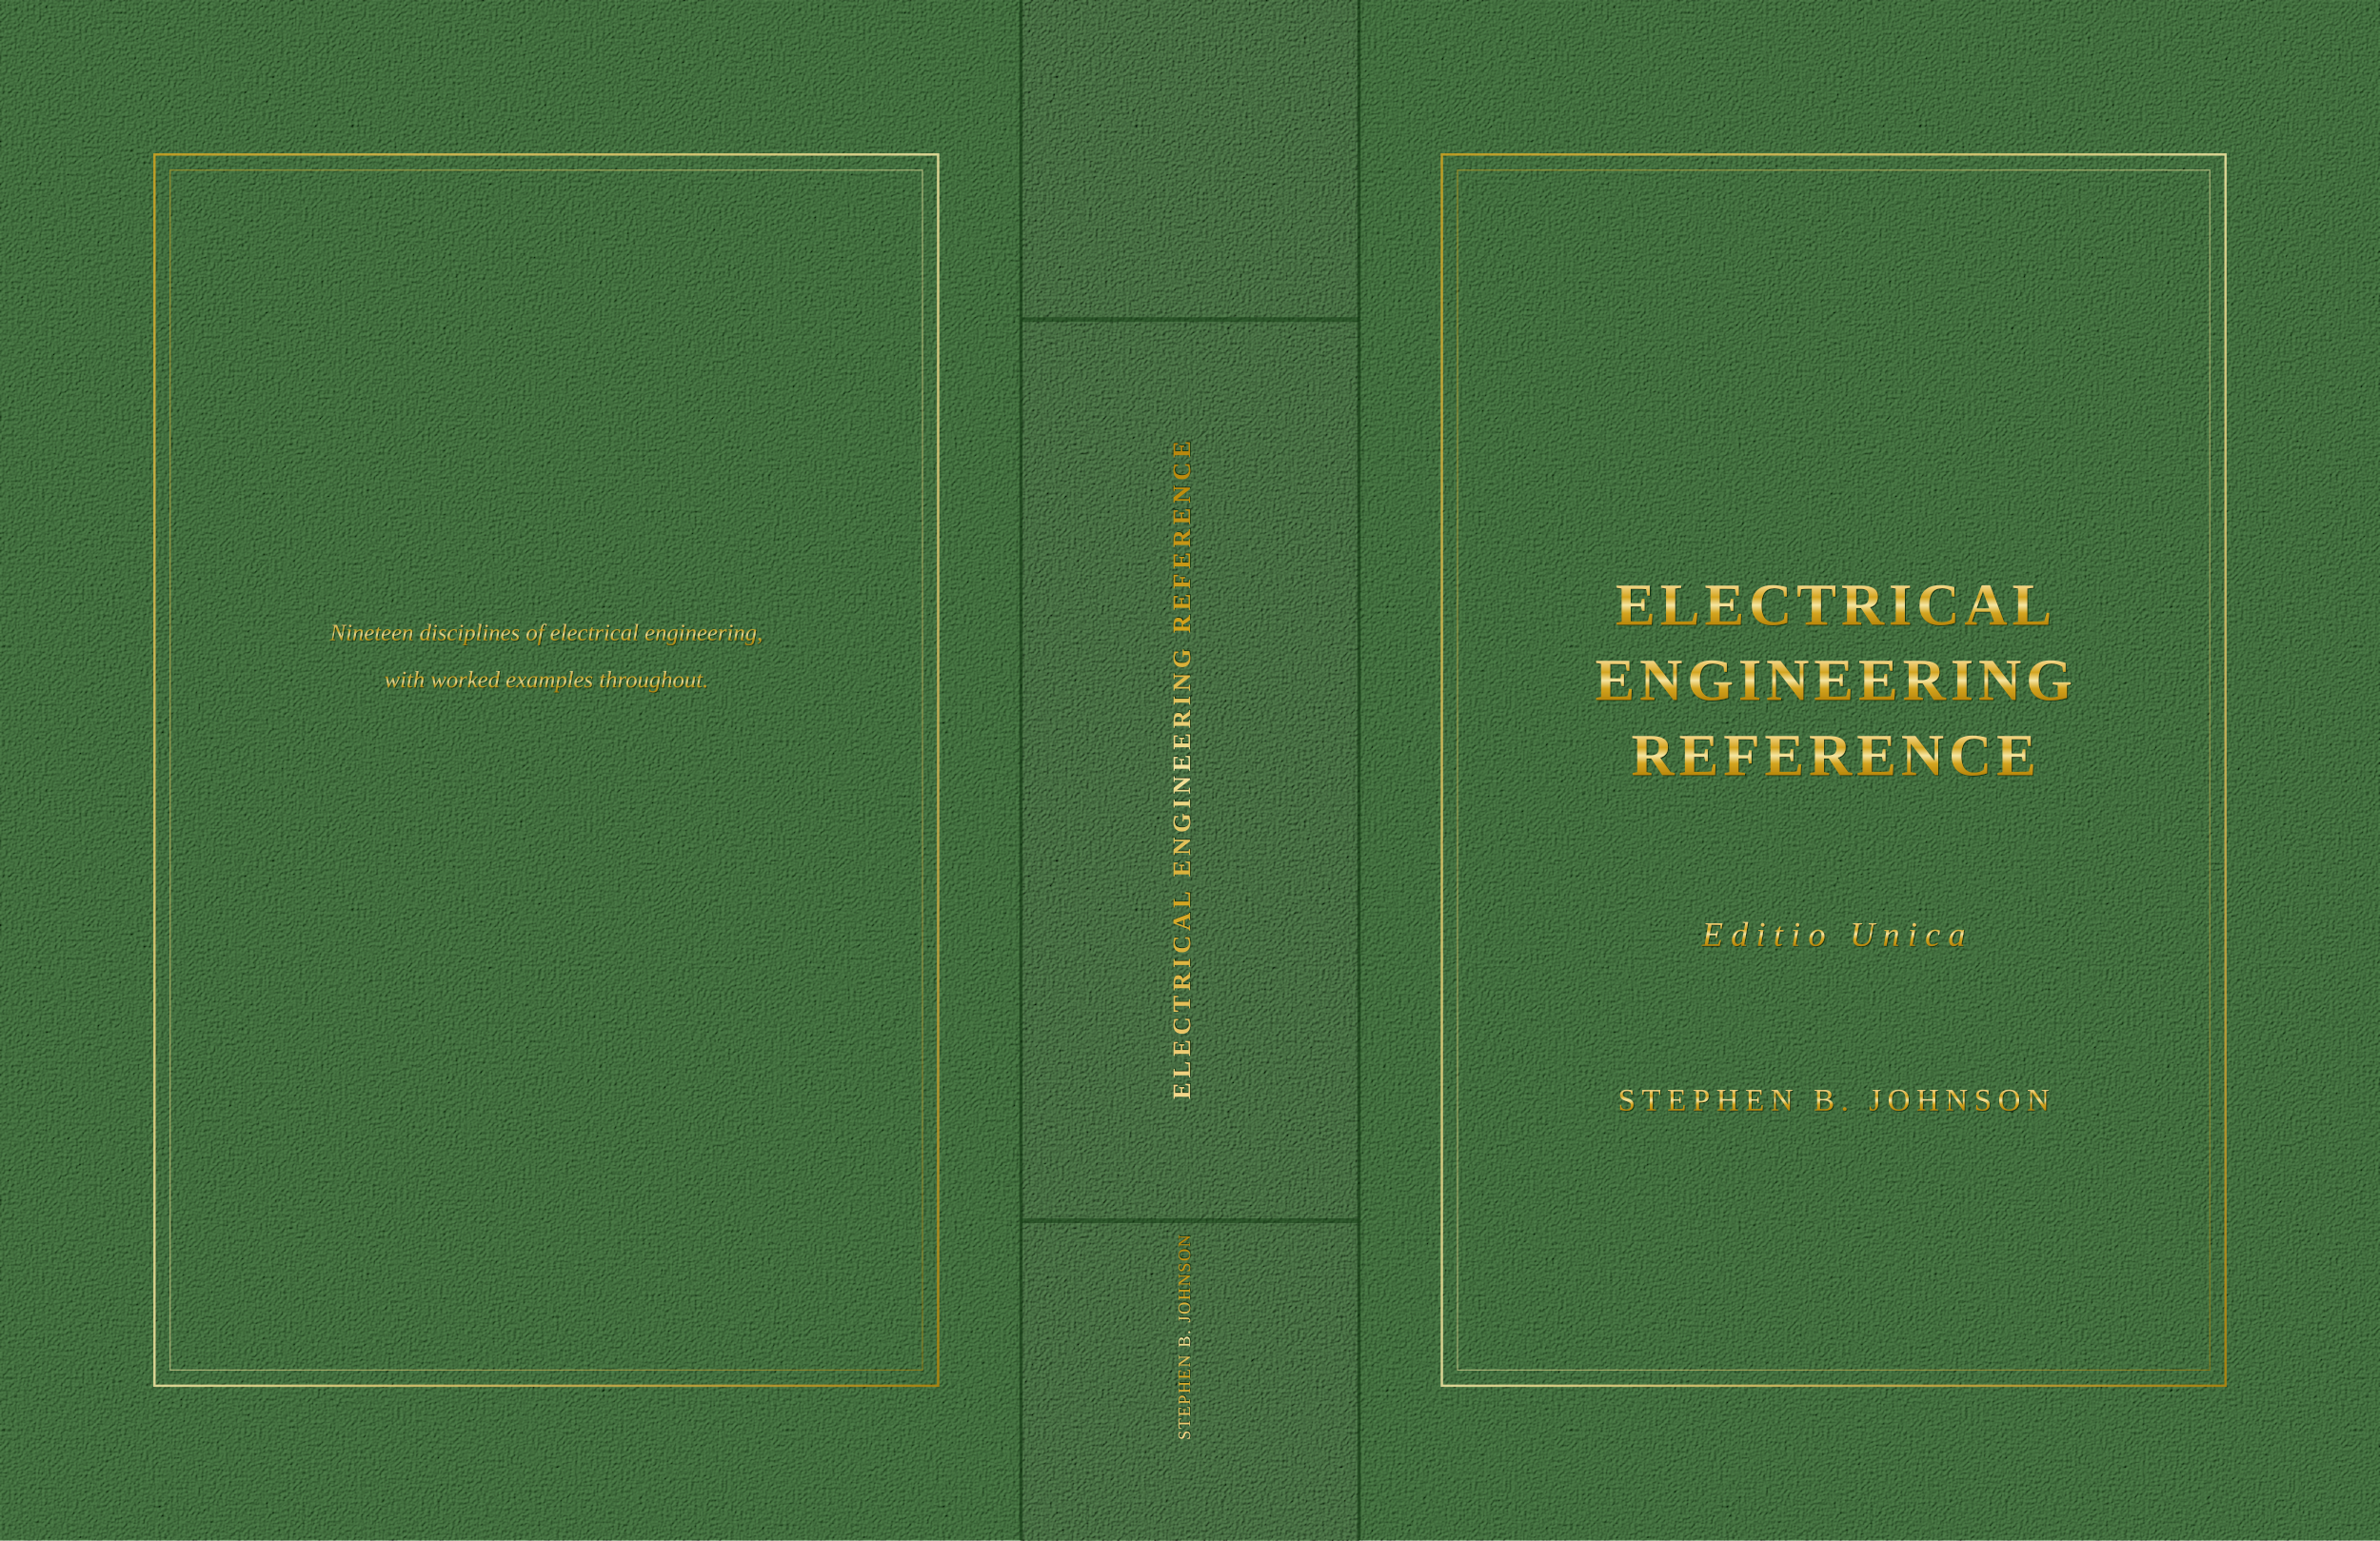
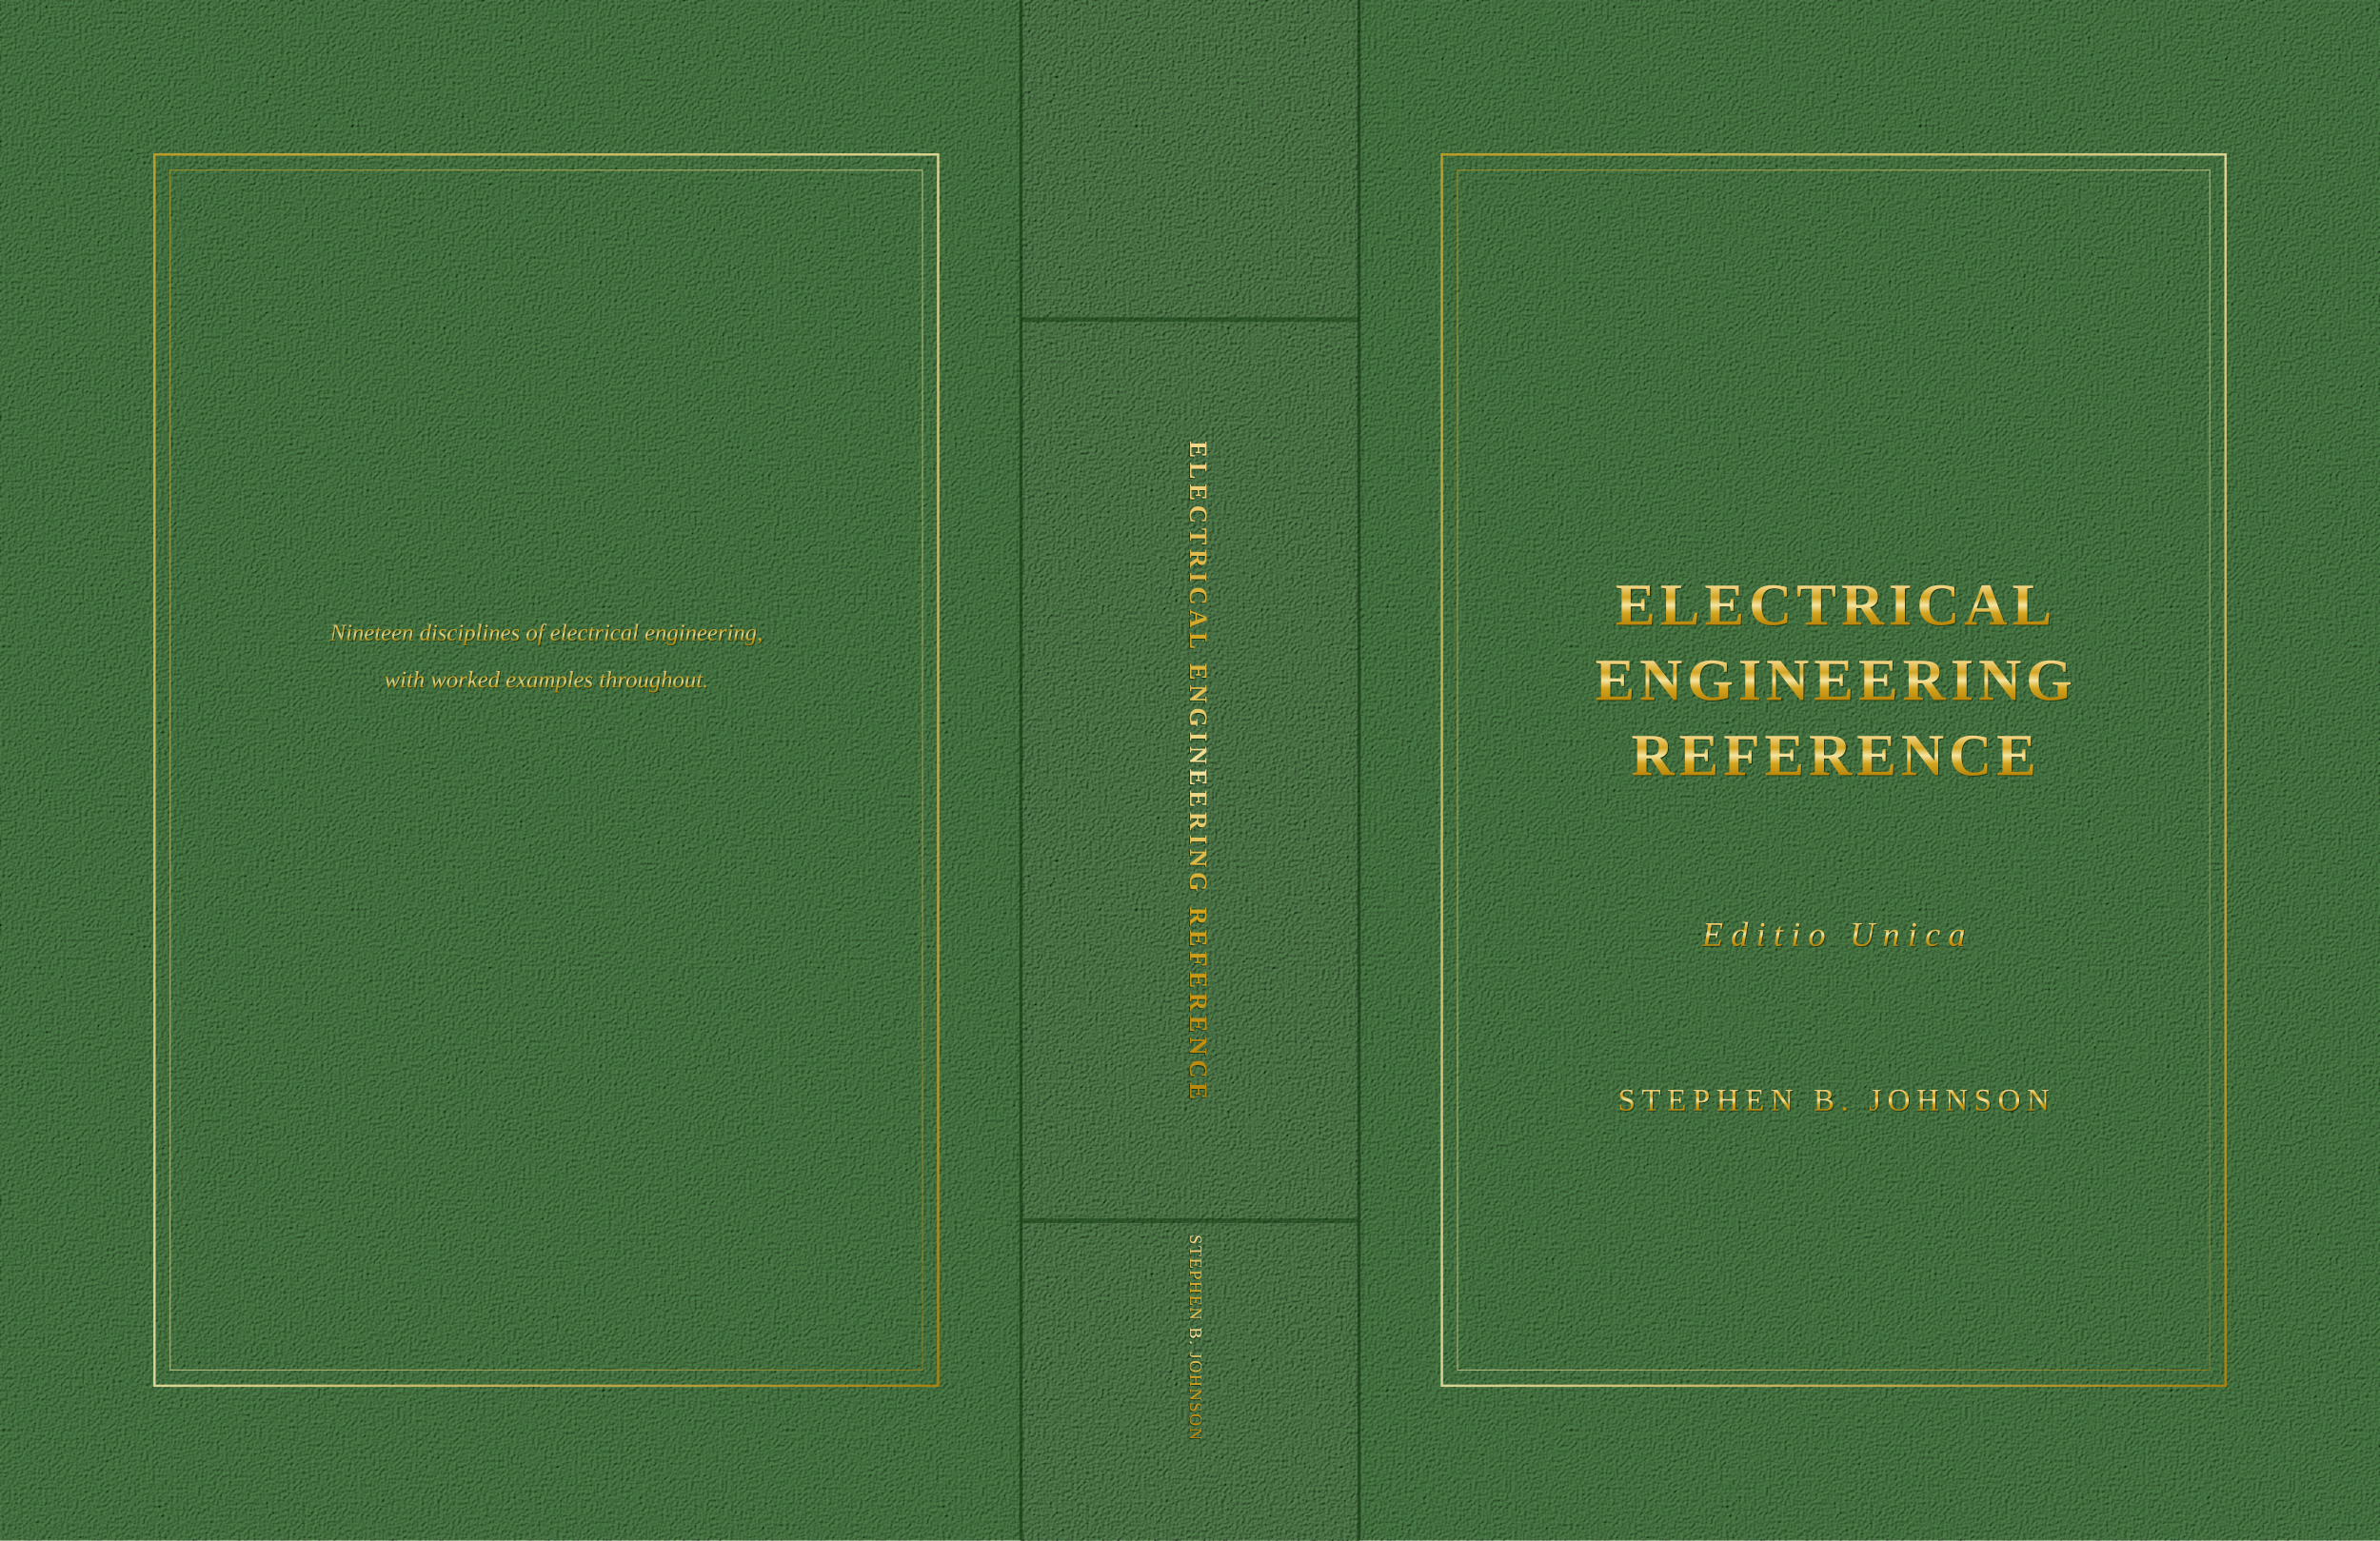
<svg xmlns="http://www.w3.org/2000/svg" viewBox="0 0 1195.81 774.00" width="16.608in" height="10.75in">
  <defs>
    <filter id="leather" x="0%" y="0%" width="100%" height="100%">
      <feTurbulence type="fractalNoise" baseFrequency="0.65" numOctaves="4" seed="2" result="noise" />
      <feDiffuseLighting in="noise" lighting-color="#2d5a27" surfaceScale="1.5" result="lit">
        <feDistantLight azimuth="225" elevation="35" />
      </feDiffuseLighting>
      <feComposite in="lit" in2="SourceGraphic" operator="multiply" />
    </filter>
    <linearGradient id="gold" x1="0" y1="0" x2="0" y2="1">
      <stop offset="0%" stop-color="#f5d98e" />
      <stop offset="30%" stop-color="#d4a520" />
      <stop offset="50%" stop-color="#f5e6a3" />
      <stop offset="70%" stop-color="#d4a520" />
      <stop offset="100%" stop-color="#b8860b" />
    </linearGradient>
    <linearGradient id="goldSpine" x1="0" y1="0" x2="1" y2="0">
      <stop offset="0%" stop-color="#f5d98e" />
      <stop offset="30%" stop-color="#d4a520" />
      <stop offset="50%" stop-color="#f5e6a3" />
      <stop offset="70%" stop-color="#d4a520" />
      <stop offset="100%" stop-color="#b8860b" />
    </linearGradient>
    <linearGradient id="goldLine" x1="0" y1="0" x2="1" y2="1">
      <stop offset="0%" stop-color="#d4a520" />
      <stop offset="50%" stop-color="#f5e6a3" />
      <stop offset="100%" stop-color="#b8860b" />
    </linearGradient>
    <filter id="textEmboss" x="-20%" y="-20%" width="140%" height="140%">
      <feDropShadow dx="0.47" dy="0.47" stdDeviation="0.32" flood-color="#0a2e0a" flood-opacity="0.85" />
    </filter>
  </defs>
  <rect x="0" y="0" width="1195.81" height="774.00" fill="#1e5a1e" />
  <rect x="0" y="0" width="1195.81" height="774.00" filter="url(#leather)" opacity="0.6" />
  <rect x="513.00" y="0" width="169.81" height="774.00" fill="#1a4d1a" />
  <rect x="513.00" y="0" width="169.81" height="774.00" filter="url(#leather)" opacity="0.7" />
  <line x1="513.00" y1="0" x2="513.00" y2="774.00" stroke="#0a2e0a" stroke-width="1.57" opacity="0.6" />
  <line x1="682.81" y1="0" x2="682.81" y2="774.00" stroke="#0a2e0a" stroke-width="1.57" opacity="0.6" />
  <line x1="513.00" y1="160.56" x2="682.81" y2="160.56" stroke="#0f3a0f" stroke-width="2.36" opacity="0.5" />
  <line x1="517.73" y1="167.65" x2="678.09" y2="167.65" stroke="url(#goldLine)" stroke-width="0.63" opacity="0.7" />
  <line x1="513.00" y1="613.44" x2="682.81" y2="613.44" stroke="#0f3a0f" stroke-width="2.36" opacity="0.5" />
  <line x1="517.73" y1="620.53" x2="678.09" y2="620.53" stroke="url(#goldLine)" stroke-width="0.63" opacity="0.7" />
-   <text x="597.91" y="387.00" fill="url(#goldSpine)" font-family="Georgia, 'Times New Roman', serif" font-size="12.60" font-weight="bold" letter-spacing="2.36" text-anchor="middle" filter="url(#textEmboss)" transform="rotate(-90, 597.91, 387.00)">ELECTRICAL ENGINEERING REFERENCE</text>
-   <text x="597.91" y="672.05" fill="url(#goldSpine)" font-family="Georgia, 'Times New Roman', serif" font-size="8.66" letter-spacing="0.79" text-anchor="middle" filter="url(#textEmboss)" transform="rotate(-90, 597.91, 672.05)">STEPHEN B. JOHNSON</text>
+   <text x="597.91" y="387.00" fill="url(#goldSpine)" font-family="Georgia, 'Times New Roman', serif" font-size="12.60" font-weight="bold" letter-spacing="2.36" text-anchor="middle" filter="url(#textEmboss)" transform="rotate(90, 597.91, 387.00)">ELECTRICAL ENGINEERING REFERENCE</text>
+   <text x="597.91" y="672.05" fill="url(#goldSpine)" font-family="Georgia, 'Times New Roman', serif" font-size="8.66" letter-spacing="0.79" text-anchor="middle" filter="url(#textEmboss)" transform="rotate(90, 597.91, 672.05)">STEPHEN B. JOHNSON</text>
  <rect x="77.62" y="77.62" width="393.75" height="618.75" fill="none" stroke="url(#goldLine)" stroke-width="1.18" opacity="0.85" />
  <rect x="85.50" y="85.50" width="378.00" height="603.00" fill="none" stroke="url(#goldLine)" stroke-width="0.55" opacity="0.6" />
  <rect x="724.44" y="77.62" width="393.75" height="618.75" fill="none" stroke="url(#goldLine)" stroke-width="1.18" opacity="0.85" />
  <rect x="732.31" y="85.50" width="378.00" height="603.00" fill="none" stroke="url(#goldLine)" stroke-width="0.55" opacity="0.6" />
  <text x="921.31" y="313.88" fill="url(#gold)" font-family="Georgia, 'Times New Roman', serif" font-size="29.93" font-weight="bold" text-anchor="middle" letter-spacing="2.36" filter="url(#textEmboss)">ELECTRICAL</text>
  <text x="921.31" y="351.68" fill="url(#gold)" font-family="Georgia, 'Times New Roman', serif" font-size="29.93" font-weight="bold" text-anchor="middle" letter-spacing="2.36" filter="url(#textEmboss)">ENGINEERING</text>
  <text x="921.31" y="389.47" fill="url(#gold)" font-family="Georgia, 'Times New Roman', serif" font-size="29.93" font-weight="bold" text-anchor="middle" letter-spacing="2.36" filter="url(#textEmboss)">REFERENCE</text>
  <text x="921.31" y="475.31" fill="url(#gold)" font-family="Georgia, 'Times New Roman', serif" font-size="17.32" font-style="italic" text-anchor="middle" letter-spacing="3.94" filter="url(#textEmboss)">Editio Unica</text>
  <line x1="881.94" y1="495.00" x2="960.69" y2="495.00" stroke="url(#goldLine)" stroke-width="0.63" opacity="0.6" />
  <text x="921.31" y="558.00" fill="url(#gold)" font-family="Georgia, 'Times New Roman', serif" font-size="15.75" text-anchor="middle" letter-spacing="3.15" filter="url(#textEmboss)">STEPHEN B. JOHNSON</text>
  <line x1="227.25" y1="290.25" x2="321.75" y2="290.25" stroke="url(#goldLine)" stroke-width="0.63" opacity="0.6" />
  <text x="274.50" y="321.75" fill="url(#gold)" font-family="Georgia, 'Times New Roman', serif" font-size="11.81" font-style="italic" text-anchor="middle" opacity="0.9" filter="url(#textEmboss)">Nineteen disciplines of electrical engineering,</text>
  <text x="274.50" y="345.38" fill="url(#gold)" font-family="Georgia, 'Times New Roman', serif" font-size="11.81" font-style="italic" text-anchor="middle" opacity="0.9" filter="url(#textEmboss)">with worked examples throughout.</text>
  <line x1="227.25" y1="369.00" x2="321.75" y2="369.00" stroke="url(#goldLine)" stroke-width="0.63" opacity="0.6" />
</svg>
